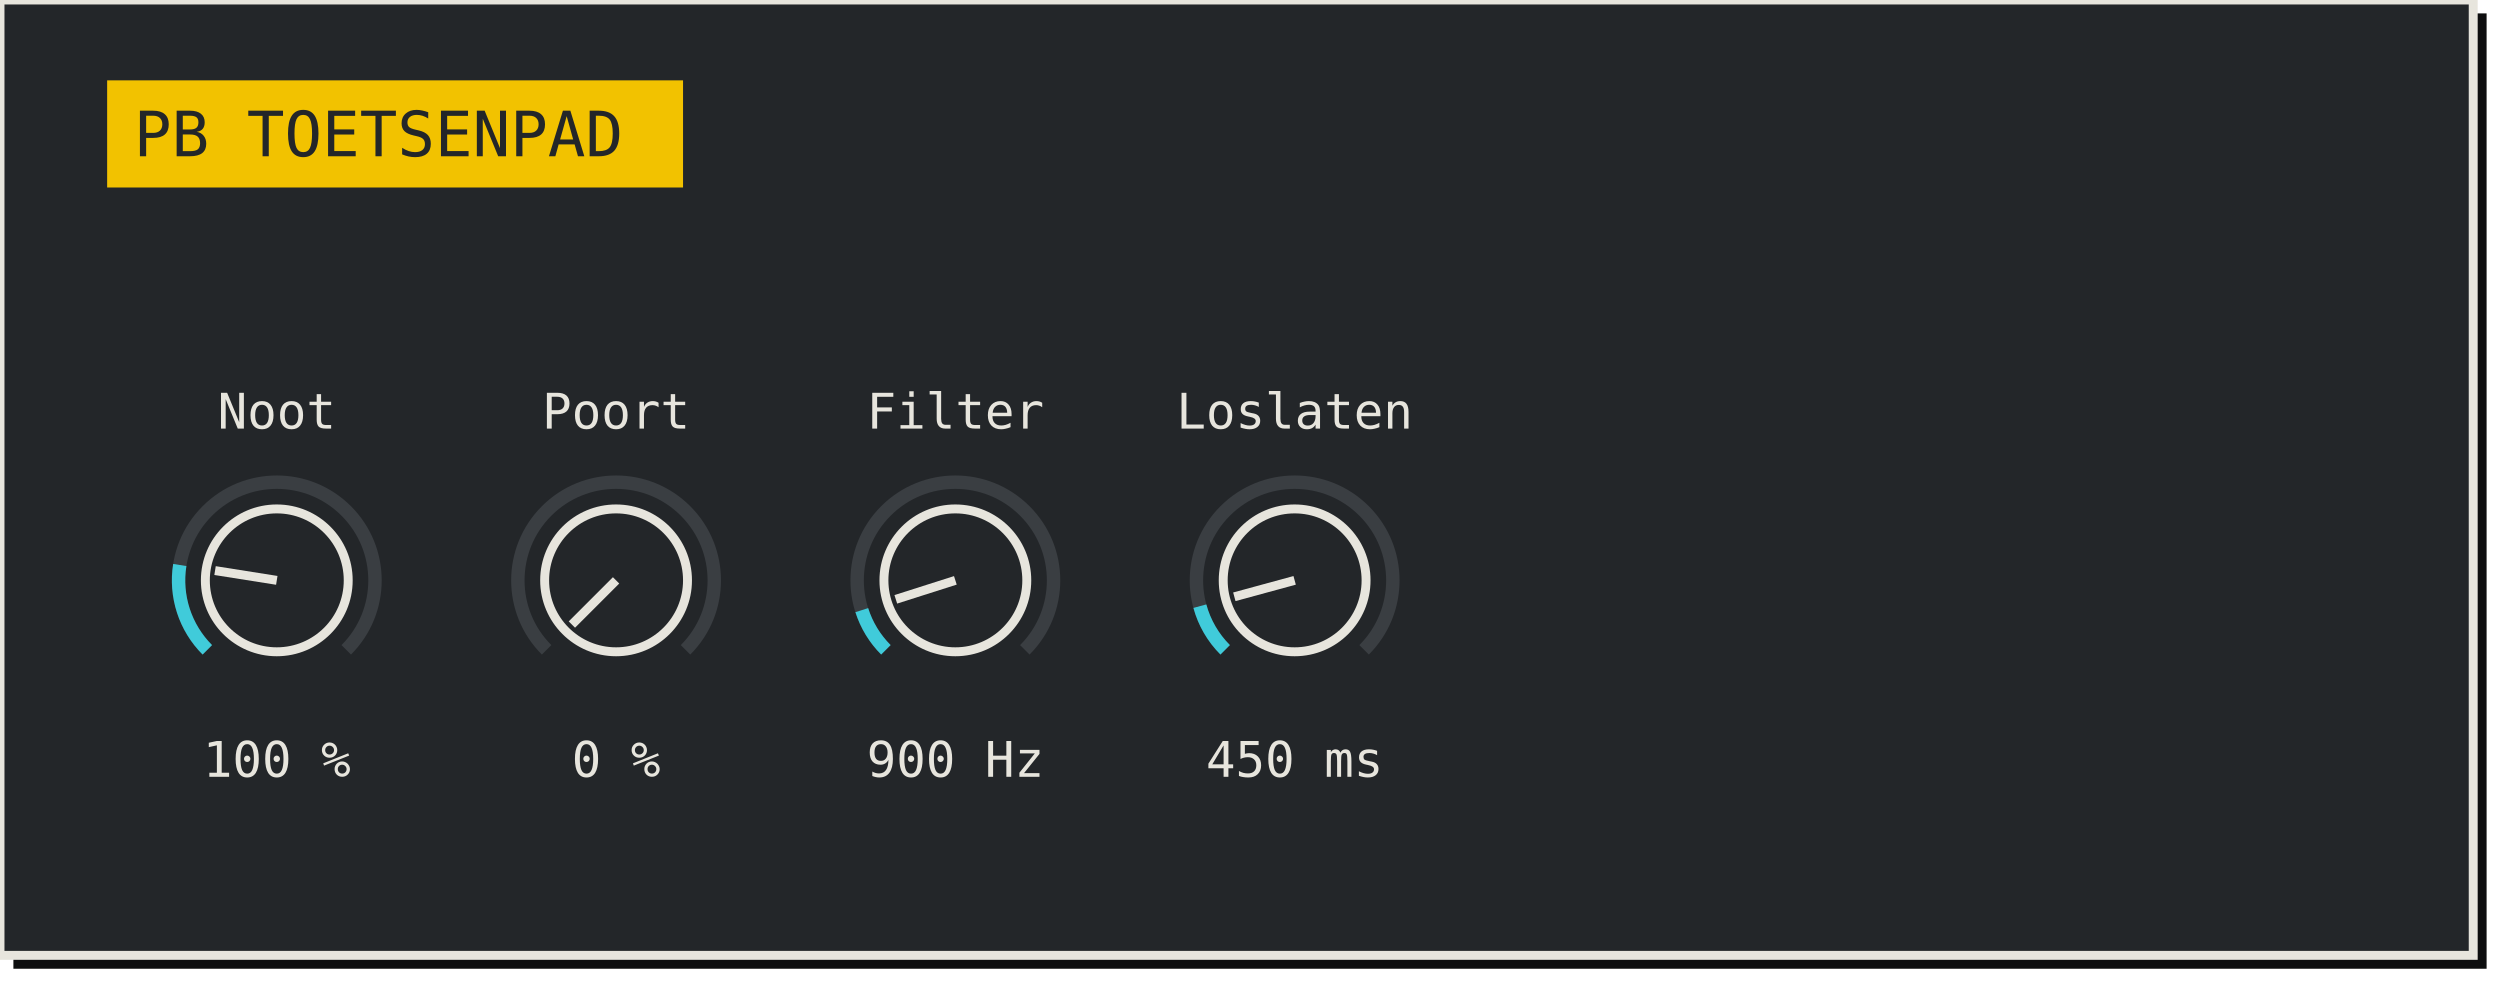
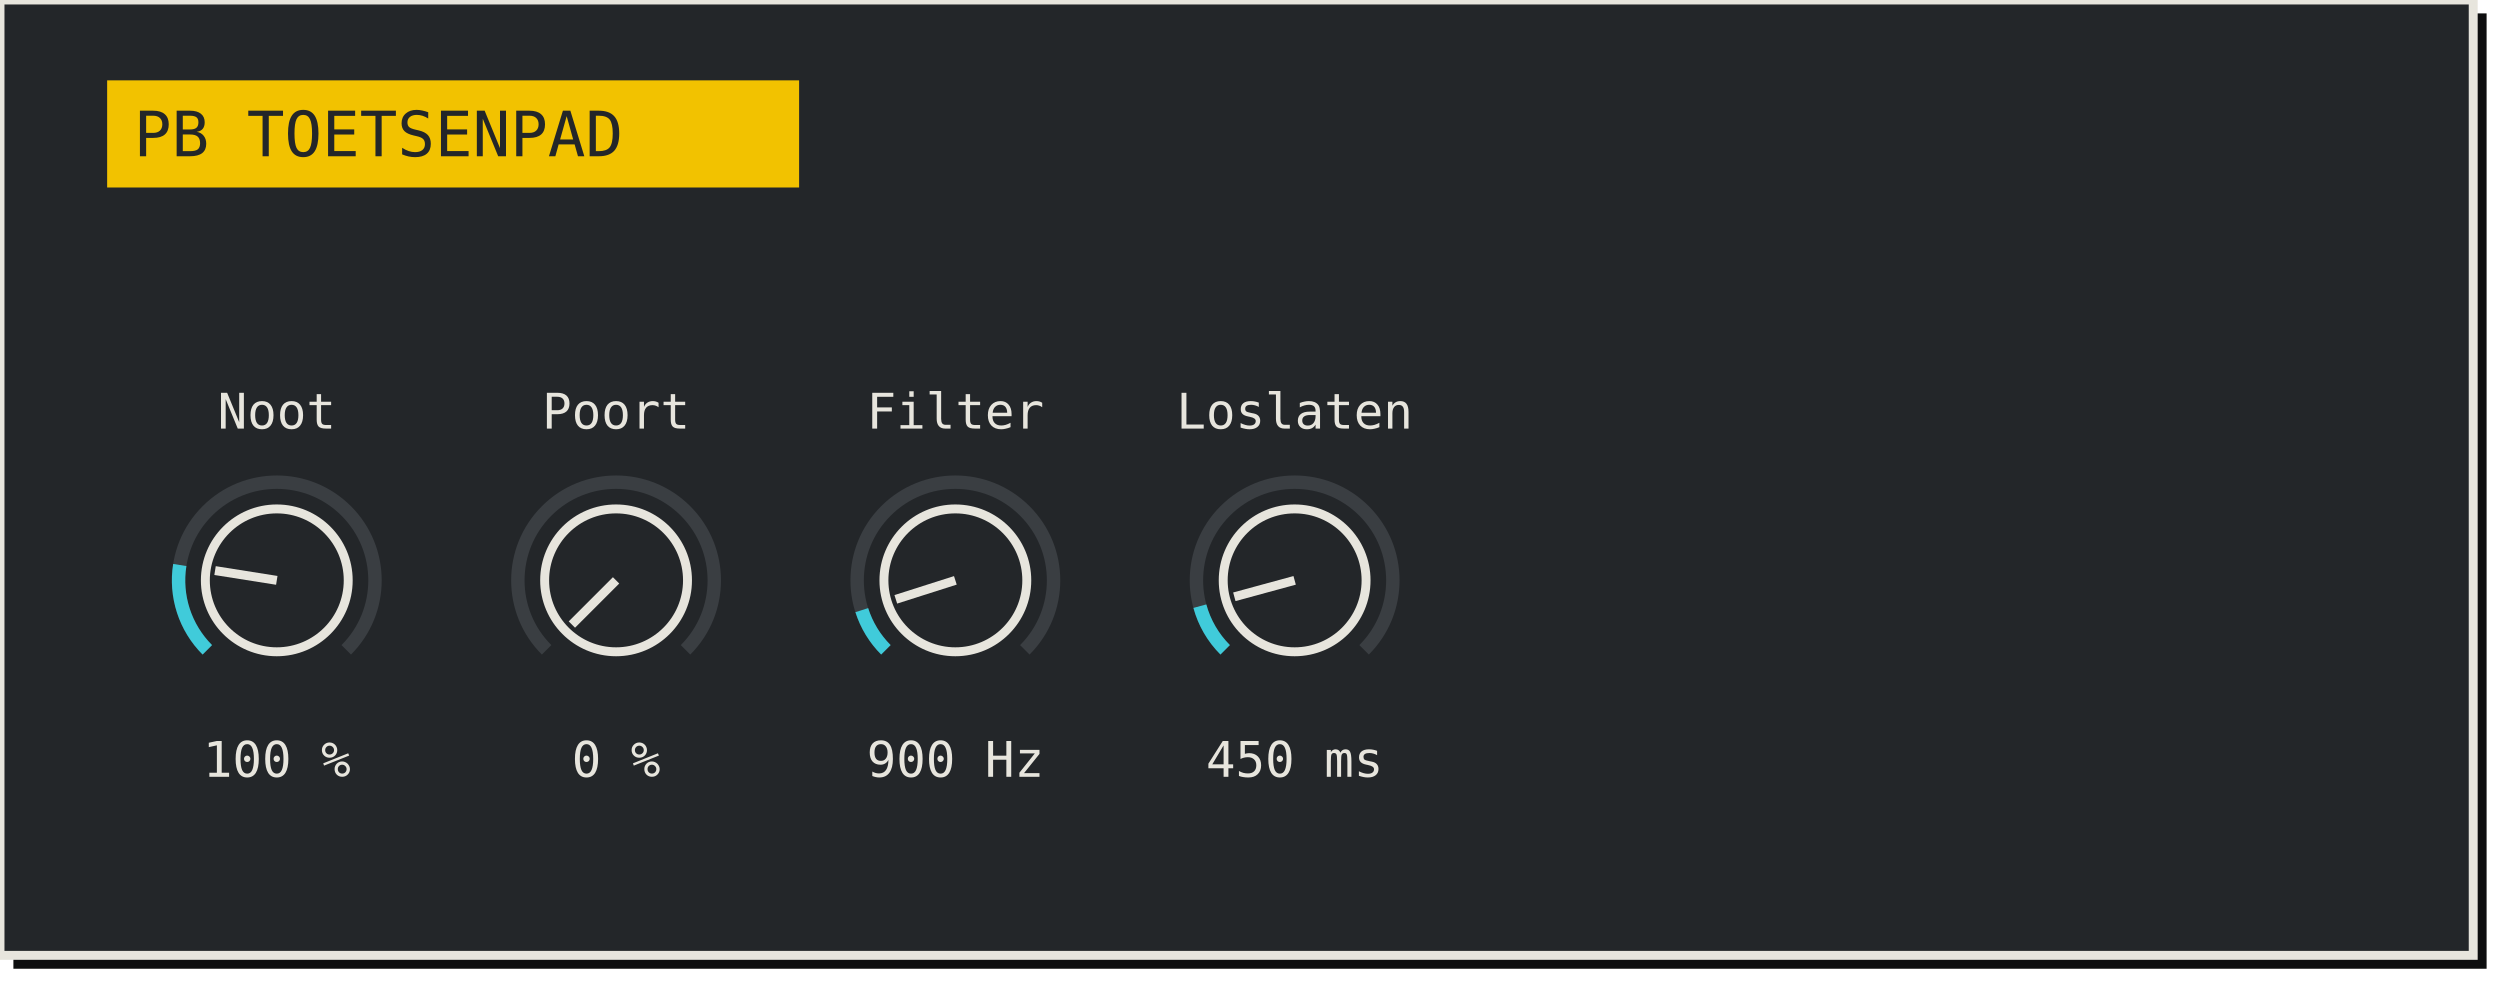
<svg xmlns="http://www.w3.org/2000/svg" width="560" height="220" viewBox="0 0 560 220">
  <style>text{font-family:'IBM Plex Mono',monospace;font-size:11px;fill:#e7e5dd;text-anchor:middle;font-variant-numeric:tabular-nums}
  .n{font-family:Silkscreen,monospace;font-size:14px;fill:#232629;text-anchor:start}.w{fill:#e7e5dd}
  .knop{fill:#232629;stroke:#e7e5dd;stroke-width:2}.wijzer{stroke:#e7e5dd;stroke-width:2}
  .spoor0{fill:none;stroke:#3a3e42;stroke-width:3}.spoor{fill:none;stroke:#40cbda;stroke-width:3}</style>
  <rect x="3" y="3" width="554" height="214" fill="#0d0e0f" />
  <rect x="0" y="0" width="554" height="214" fill="#232629" stroke="#e7e5dd" stroke-width="2" />
-   <rect x="24" y="18" width="129" height="24" fill="#f2c200" />
+   <rect x="24" y="18" width="155" height="24" fill="#f2c200" />
  <text x="30" y="35" class="n">PB TOETSENPAD</text>
  <g transform="translate(62 130)">
    <text y="-34" class="l">Noot</text>
    <path d="M-15.56 15.56 A22 22 0 1 1 15.56 15.56" class="spoor0" />
    <path d="M-15.56 15.56 A22 22 0 0 1 -21.73 -3.44" class="spoor" />
    <circle r="16" class="knop" />
    <line x1="0" y1="0" x2="-13.83" y2="-2.19" class="wijzer" />
    <text y="44" class="w">100 %</text>
  </g>
  <g transform="translate(138 130)">
    <text y="-34" class="l">Poort</text>
    <path d="M-15.56 15.56 A22 22 0 1 1 15.56 15.56" class="spoor0" />
    <path d="M-15.56 15.56 A22 22 0 0 1 -15.56 15.56" class="spoor" />
    <circle r="16" class="knop" />
    <line x1="0" y1="0" x2="-9.90" y2="9.90" class="wijzer" />
    <text y="44" class="w">0 %</text>
  </g>
  <g transform="translate(214 130)">
    <text y="-34" class="l">Filter</text>
    <path d="M-15.56 15.56 A22 22 0 1 1 15.56 15.56" class="spoor0" />
    <path d="M-15.56 15.56 A22 22 0 0 1 -20.96 6.67" class="spoor" />
    <circle r="16" class="knop" />
    <line x1="0" y1="0" x2="-13.34" y2="4.25" class="wijzer" />
    <text y="44" class="w">900 Hz</text>
  </g>
  <g transform="translate(290 130)">
    <text y="-34" class="l">Loslaten</text>
    <path d="M-15.56 15.56 A22 22 0 1 1 15.56 15.56" class="spoor0" />
    <path d="M-15.56 15.56 A22 22 0 0 1 -21.23 5.78" class="spoor" />
    <circle r="16" class="knop" />
    <line x1="0" y1="0" x2="-13.51" y2="3.68" class="wijzer" />
    <text y="44" class="w">450 ms</text>
  </g>
</svg>
